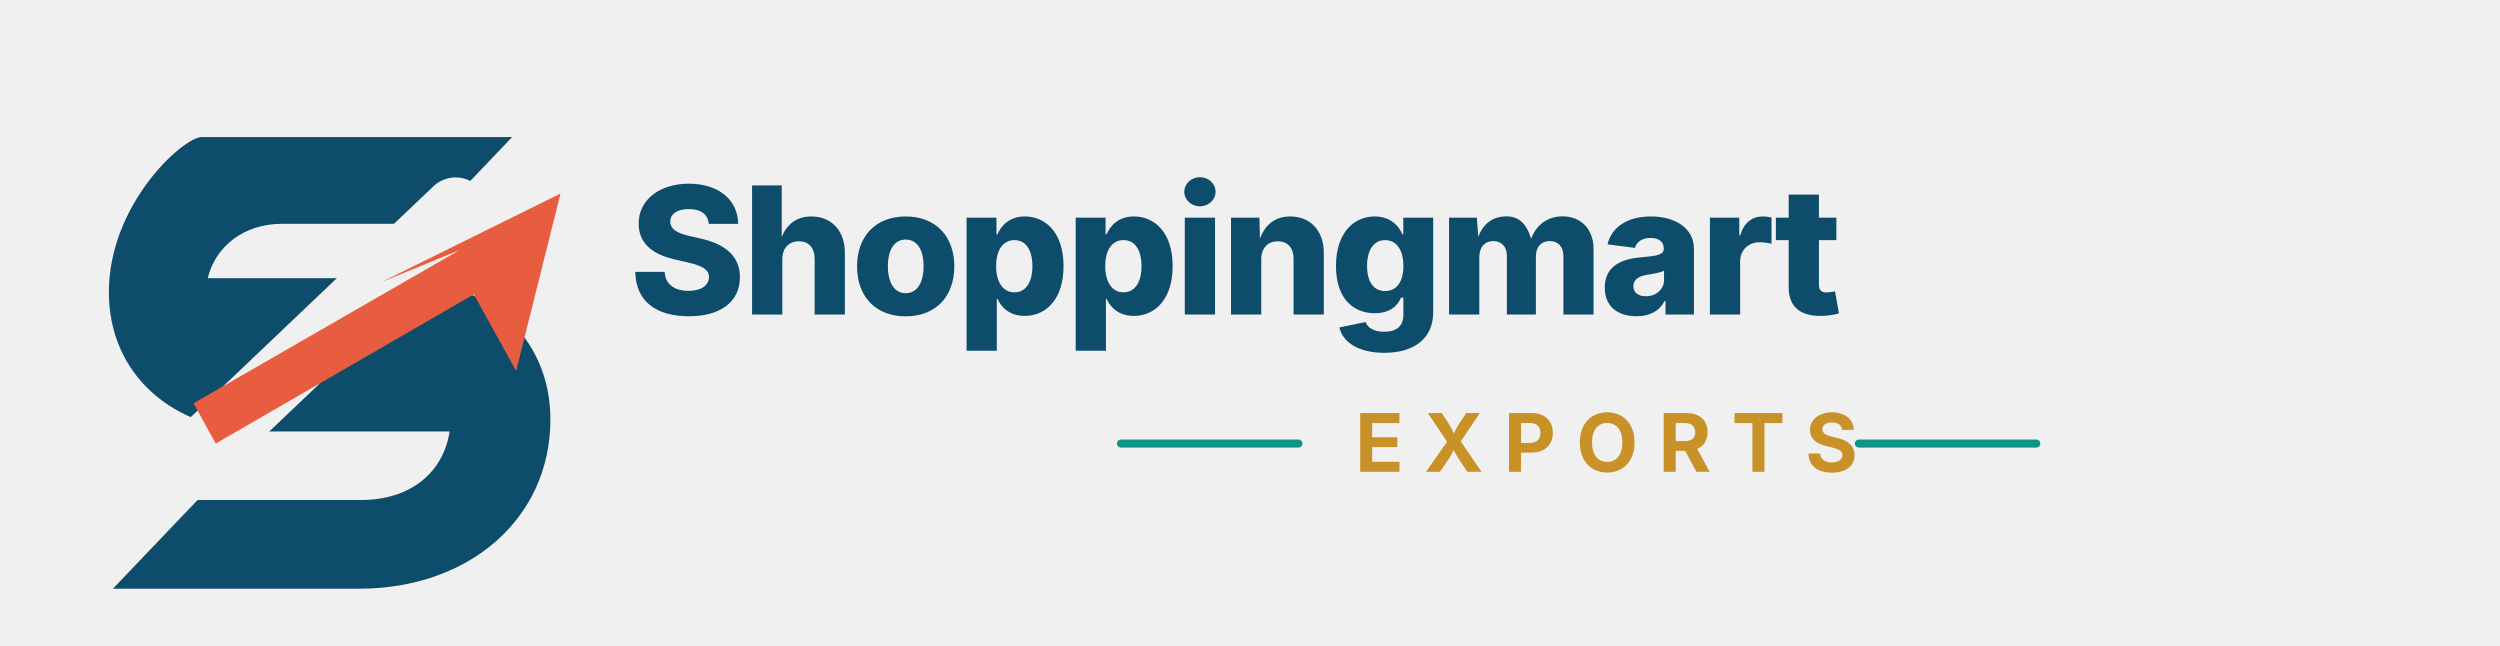
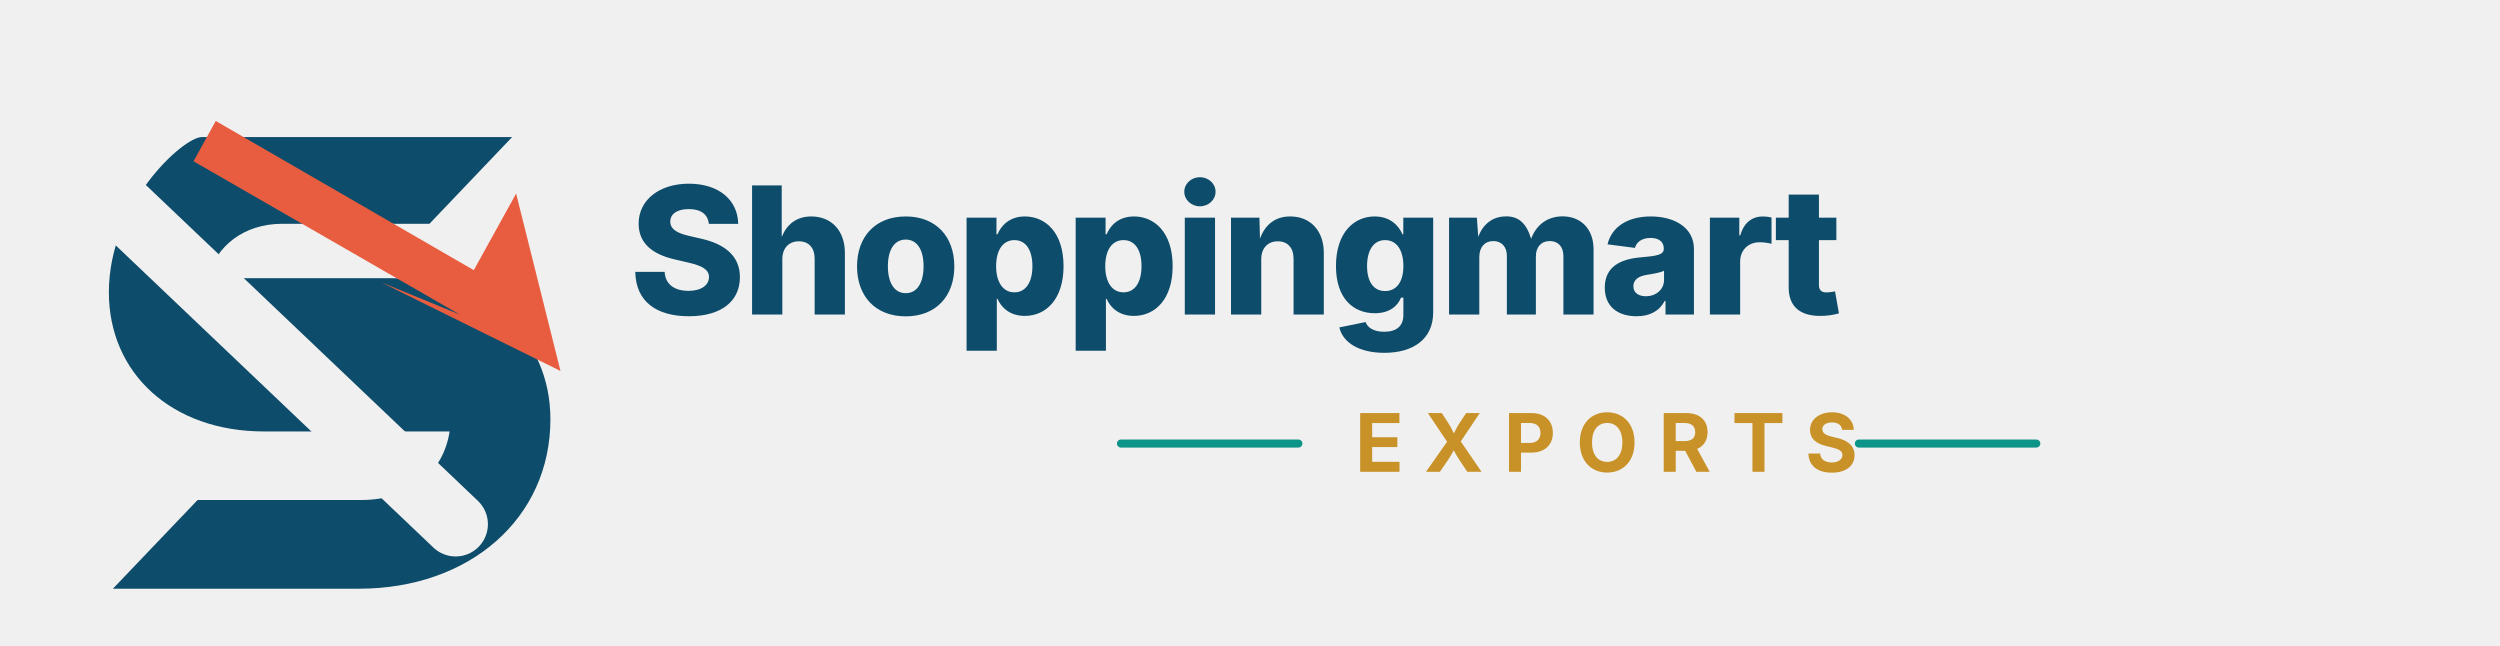
<svg xmlns="http://www.w3.org/2000/svg" viewBox="0 0 1240 320" role="img" aria-labelledby="title desc">
  <defs>
    <style>
      .wordmark {
        font-family: Inter, Poppins, Montserrat, Arial, Helvetica, sans-serif;
        font-size: 88px;
        font-weight: 800;
        letter-spacing: -2px;
      }
      .submark {
        font-family: Inter, Poppins, Montserrat, Arial, Helvetica, sans-serif;
        font-size: 40px;
        font-weight: 700;
        letter-spacing: 10px;
      }
    </style>
    <mask id="s-cutout" maskUnits="userSpaceOnUse" x="-10" y="0" width="260" height="260">
      <rect x="-10" y="0" width="260" height="260" fill="#fff" />
-       <path d="M6 204 170 48" fill="none" stroke="#000" stroke-width="32" stroke-linecap="round" />
+       <path d="M6 48 170 204" fill="none" stroke="#000" stroke-width="32" stroke-linecap="round" />
    </mask>
  </defs>
  <g transform="translate(56 56)">
    <path fill="#0D4C6A" mask="url(#s-cutout)" d="M44 12H198L157 55H84c-19 0-33 11-37 27h92c46 0 78 29 78 70 0 49-40 84-95 84H0l42-44h81c25 0 41-14 44-34H75c-46 0-77-29-77-69C-2 45 35 12 44 12Z" />
-     <path fill="#E85D3F" d="M133 84 222 40 200 128l-21-38-128 74-11-20 132-76-39 16Z" />
+     <path fill="#E85D3F" d="M133 84 222 128 200 40l-21 38-128-74-11 20 132 76-39-16Z" />
  </g>
  <text x="312" y="156" fill="#0D4C6A" class="wordmark">Shoppingmart</text>
  <g transform="translate(556 204)">
    <line x1="0" y1="16" x2="88" y2="16" stroke="#0D9488" stroke-width="4" stroke-linecap="round" />
    <text x="116" y="30" fill="#C99228" class="submark">EXPORTS</text>
    <line x1="366" y1="16" x2="454" y2="16" stroke="#0D9488" stroke-width="4" stroke-linecap="round" />
  </g>
</svg>
